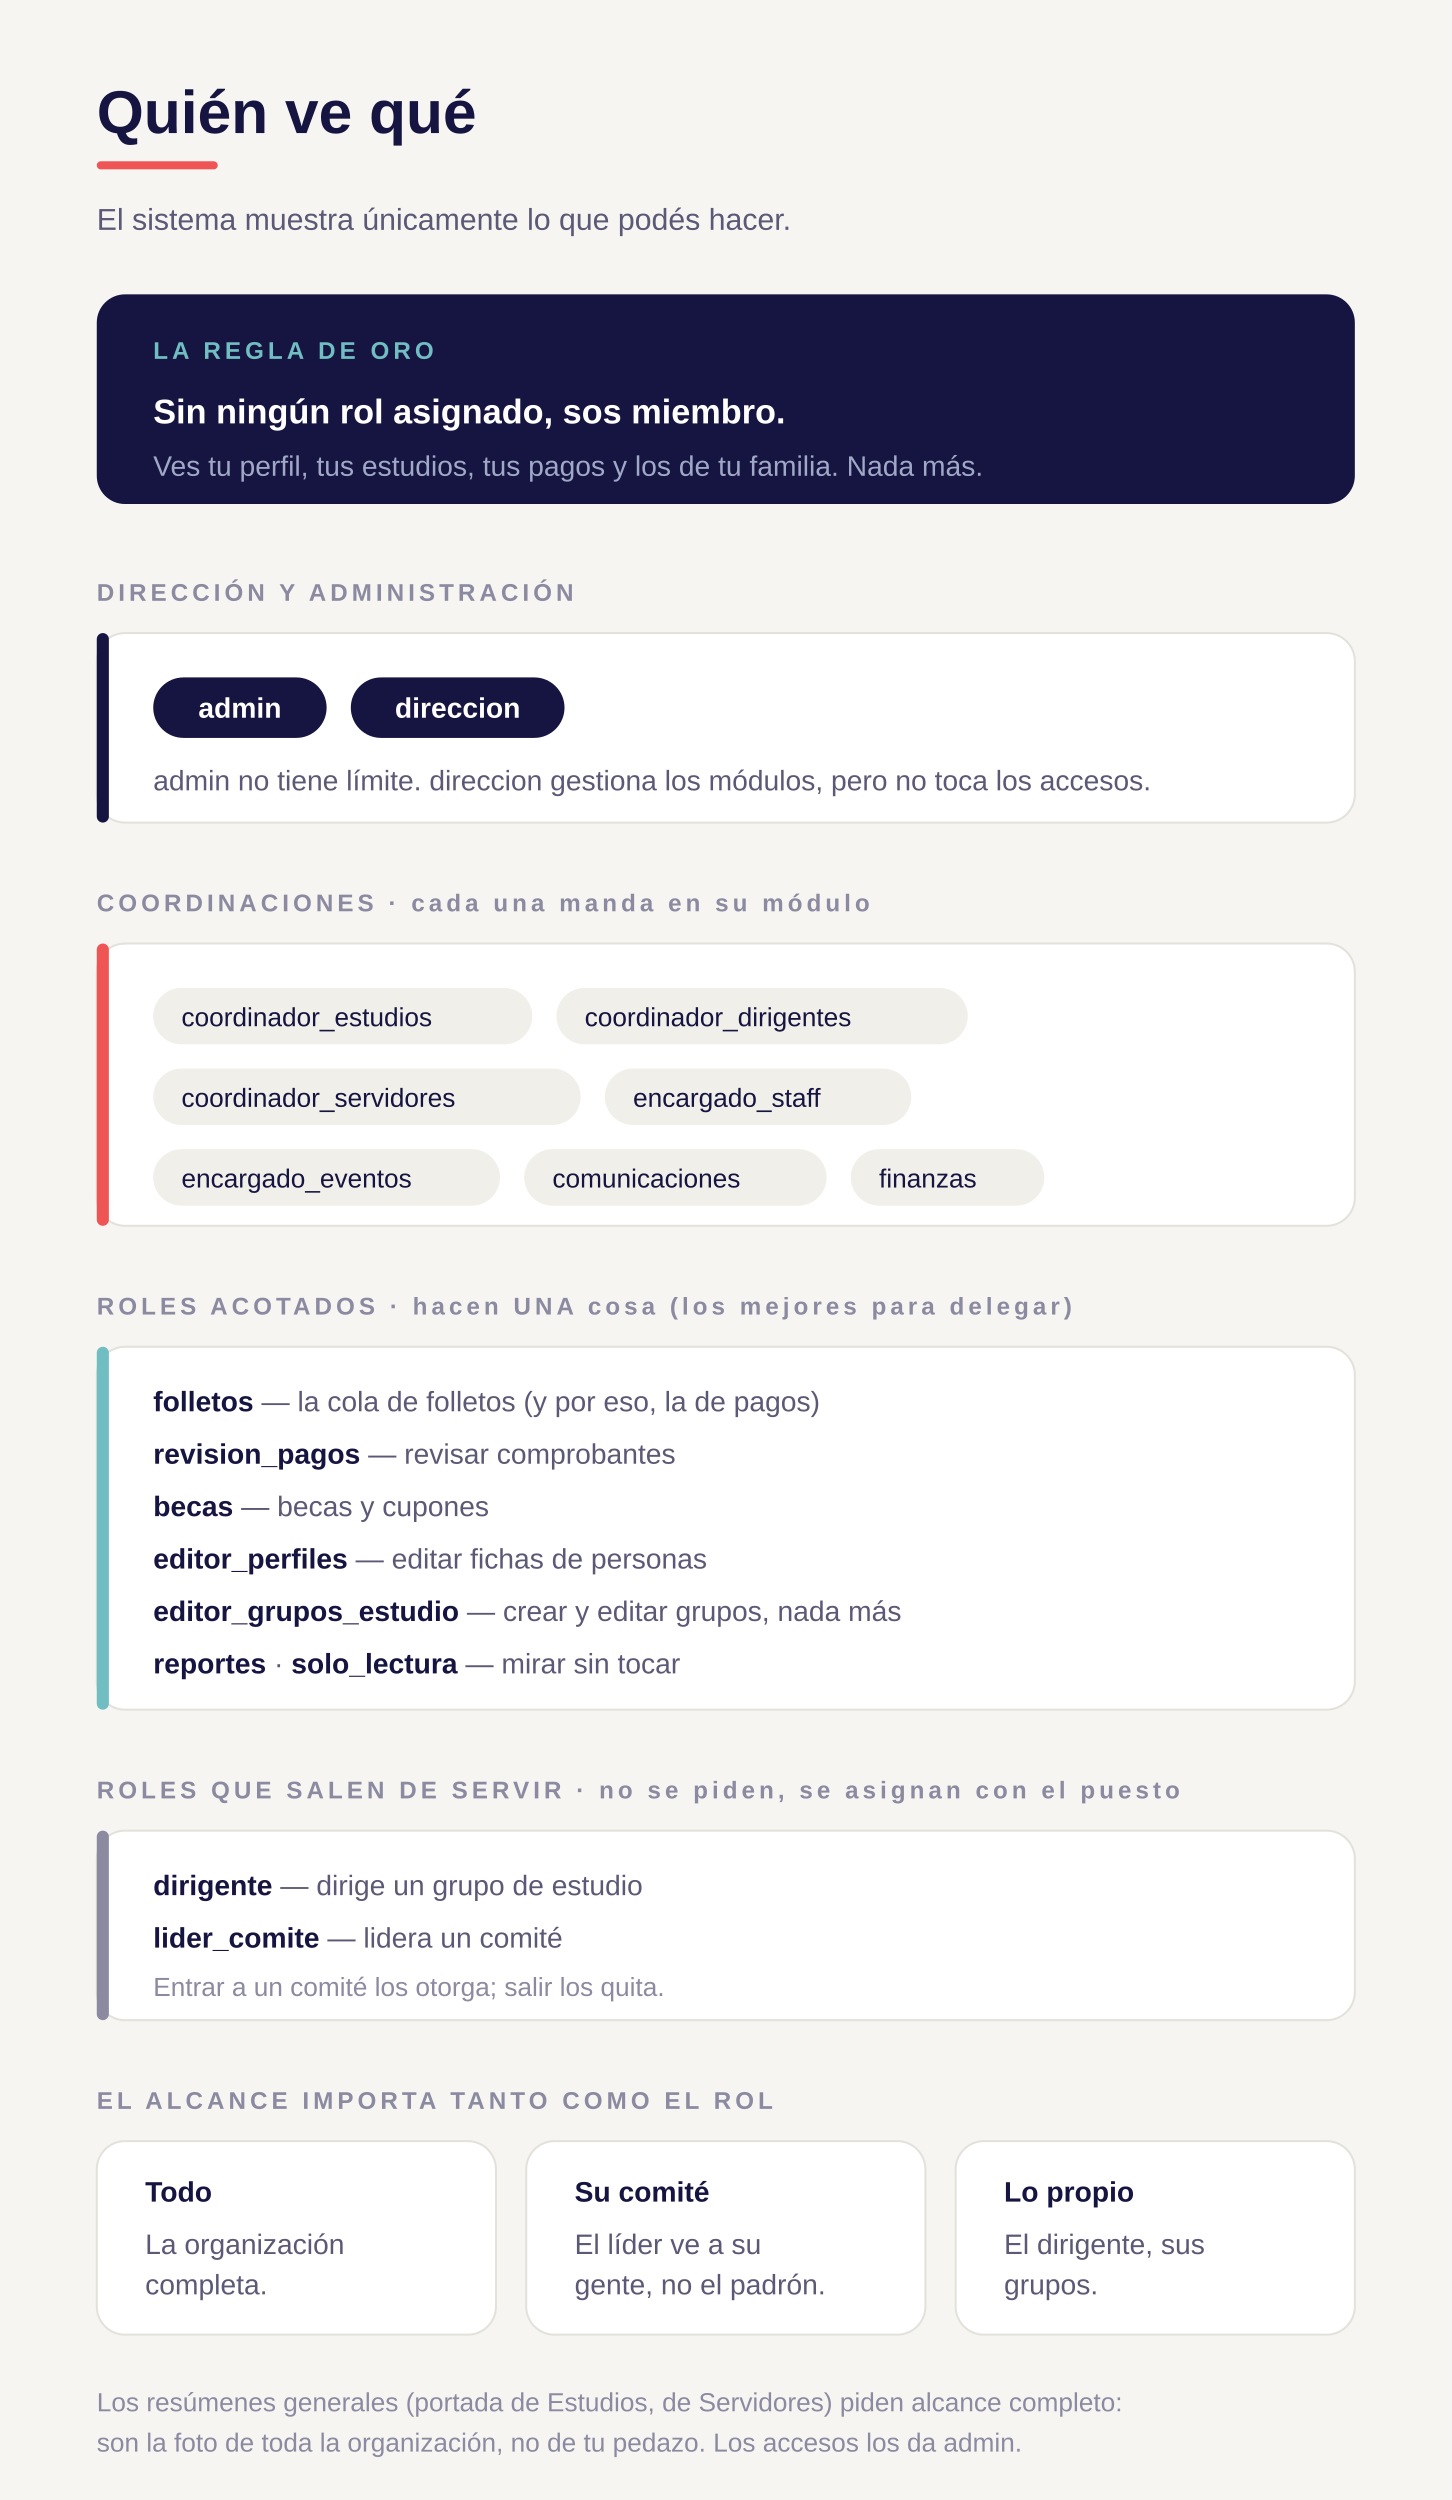
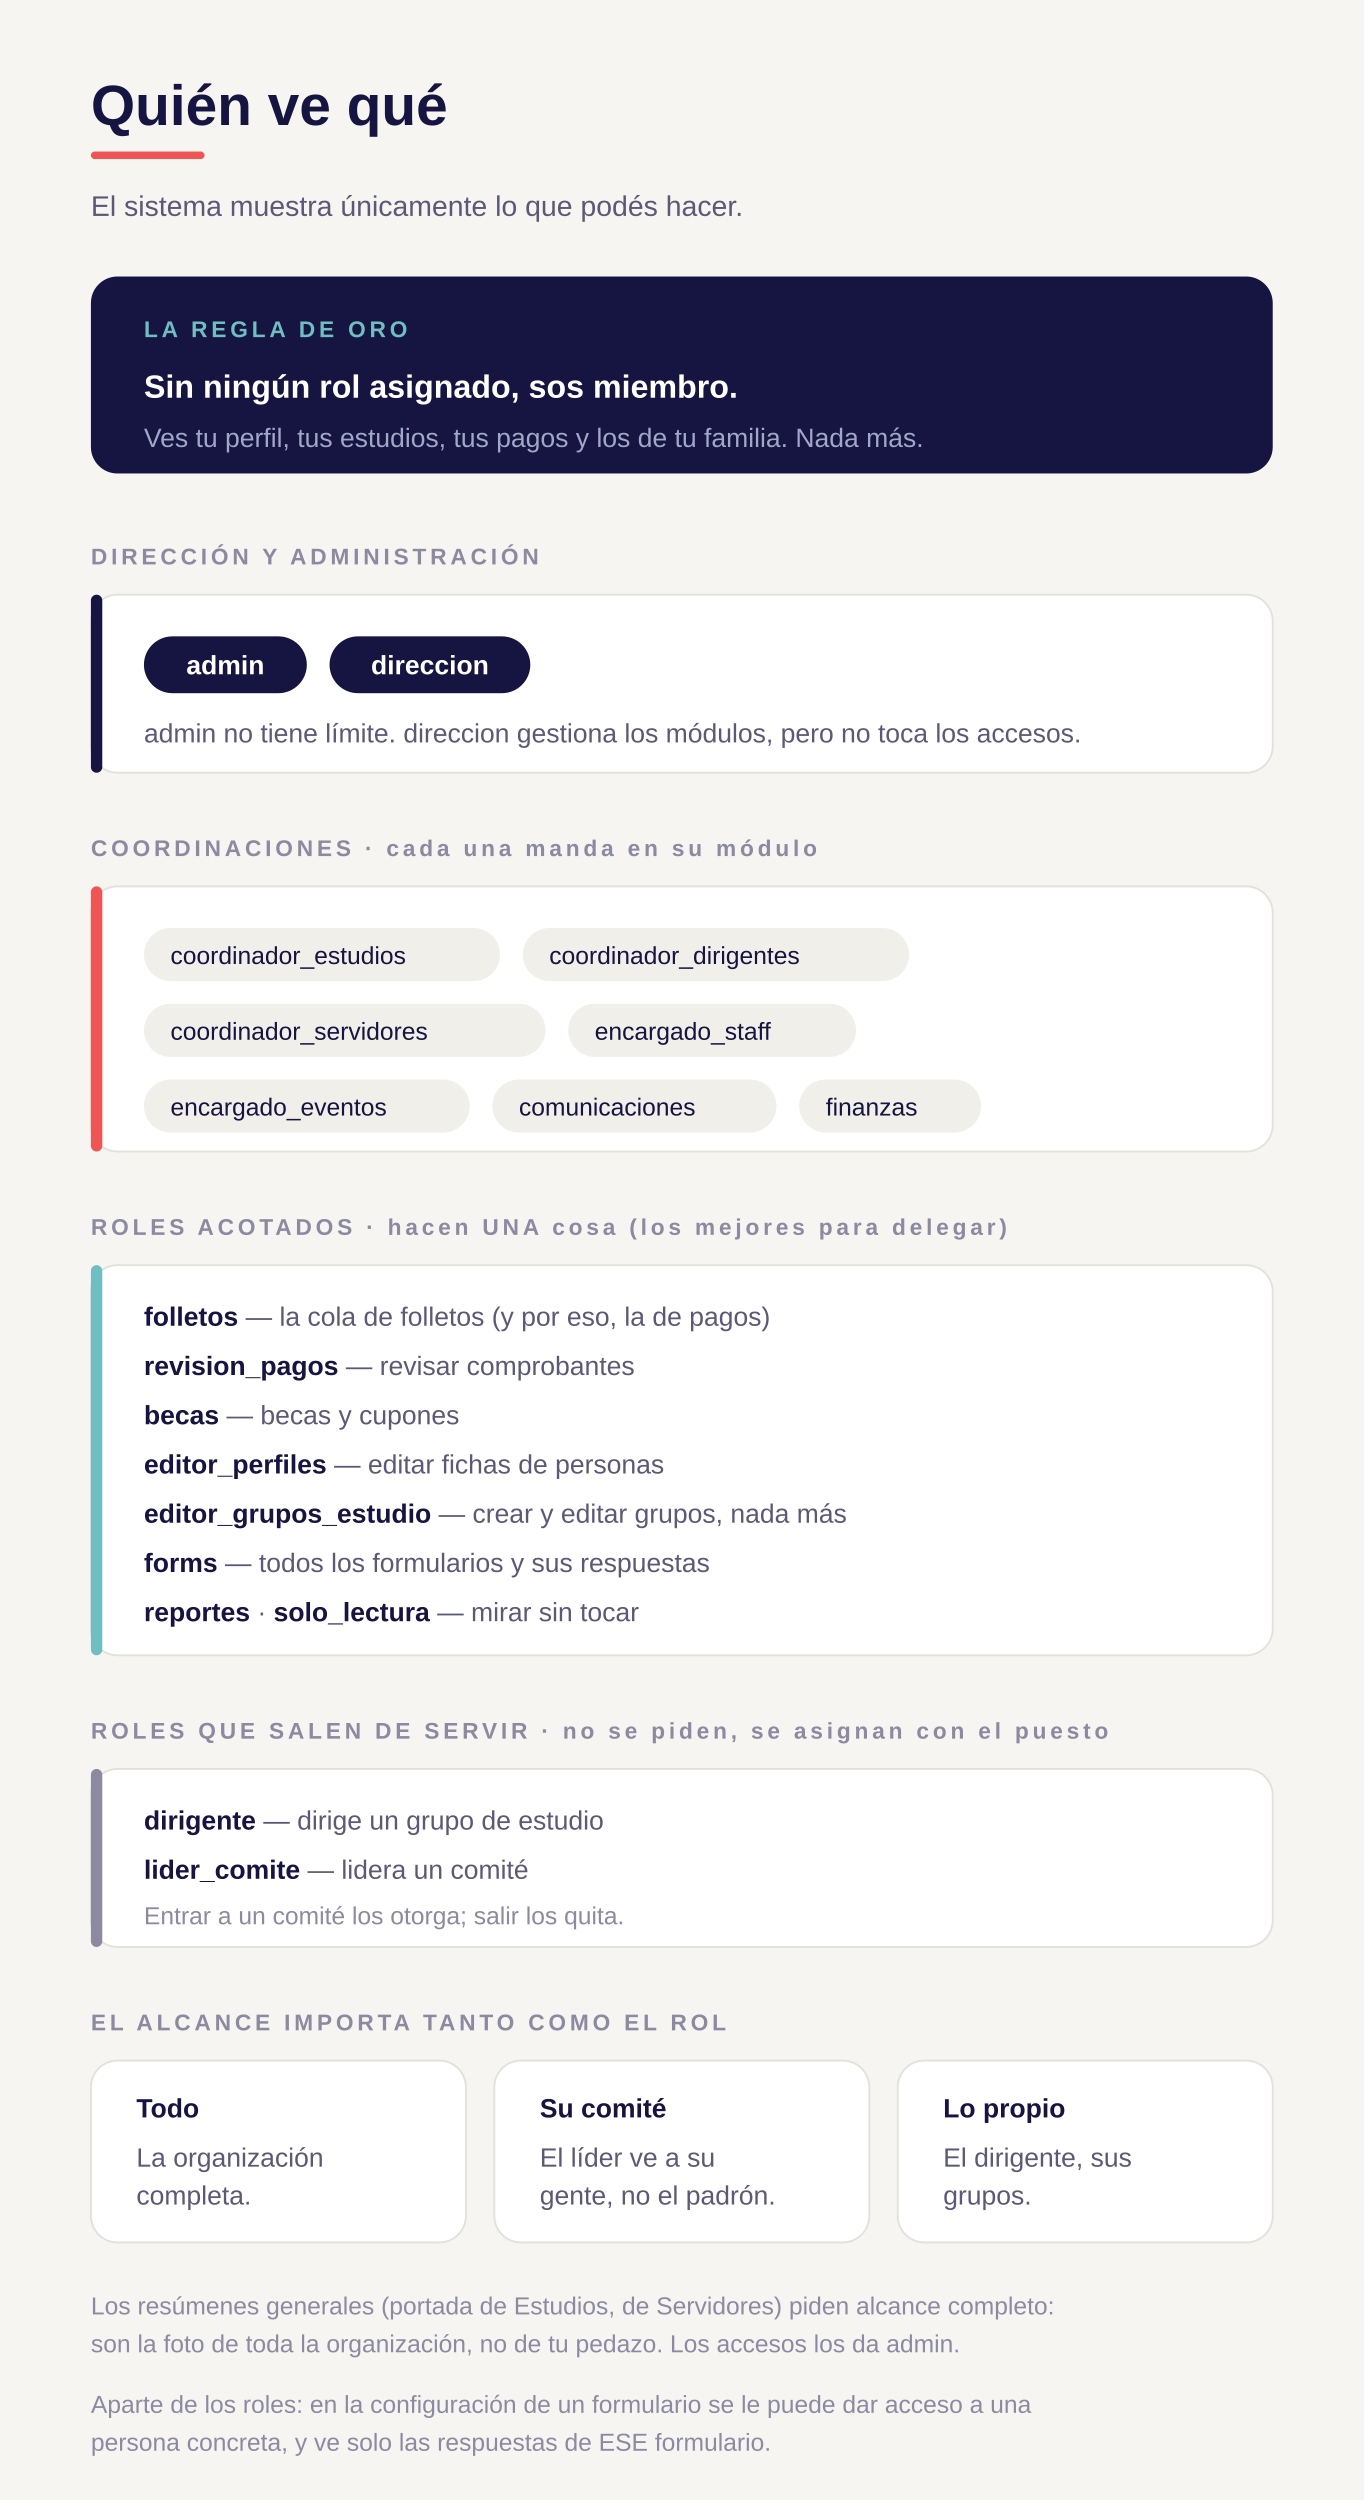
- <svg xmlns="http://www.w3.org/2000/svg" viewBox="0 0 720 1240" role="img" aria-labelledby="t-roles d-roles" font-family="Arial, Helvetica, sans-serif">
-   <rect width="720" height="1240" fill="#F6F5F2" />
+ <svg xmlns="http://www.w3.org/2000/svg" viewBox="0 0 720 1320" role="img" aria-labelledby="t-roles d-roles" font-family="Arial, Helvetica, sans-serif">
+   <rect width="720" height="1320" fill="#F6F5F2" />
  <text x="48" y="66" font-size="30" font-weight="bold" fill="#161440">Quién ve qué</text>
  <rect x="48" y="80" width="60" height="4" rx="2" fill="#EF5554" />
  <text x="48" y="114" font-size="15" fill="#5B5975">El sistema muestra únicamente lo que podés hacer.</text>
  <g>
    <rect x="48" y="146" width="624" height="104" rx="14" fill="#161440" />
    <text x="76" y="178" font-size="12" font-weight="bold" fill="#70BDC2" letter-spacing="2">LA REGLA DE ORO</text>
    <text x="76" y="210" font-size="17" font-weight="bold" fill="#FFFFFF">Sin ningún rol asignado, sos miembro.</text>
    <text x="76" y="236" font-size="14" fill="#9FA8C7">Ves tu perfil, tus estudios, tus pagos y los de tu familia. Nada más.</text>
  </g>
  <text x="48" y="298" font-size="12" font-weight="bold" fill="#8B8AA0" letter-spacing="2">DIRECCIÓN Y ADMINISTRACIÓN</text>
  <g>
    <rect x="48" y="314" width="624" height="94" rx="14" fill="#FFFFFF" stroke="#E2E1DA" />
    <rect x="48" y="314" width="6" height="94" rx="3" fill="#161440" />
    <g font-size="14" font-weight="bold" fill="#FFFFFF" text-anchor="middle">
      <rect x="76" y="336" width="86" height="30" rx="15" fill="#161440" />
      <text x="119" y="356">admin</text>
      <rect x="174" y="336" width="106" height="30" rx="15" fill="#161440" />
      <text x="227" y="356">direccion</text>
    </g>
    <text x="76" y="392" font-size="14" fill="#5B5975">admin no tiene límite. direccion gestiona los módulos, pero no toca los accesos.</text>
  </g>
  <text x="48" y="452" font-size="12" font-weight="bold" fill="#8B8AA0" letter-spacing="2">COORDINACIONES · cada una manda en su módulo</text>
  <g>
    <rect x="48" y="468" width="624" height="140" rx="14" fill="#FFFFFF" stroke="#E2E1DA" />
    <rect x="48" y="468" width="6" height="140" rx="3" fill="#EF5554" />
    <g font-size="13" fill="#161440">
      <rect x="76" y="490" width="188" height="28" rx="14" fill="#F0EFE9" />
      <text x="90" y="509">coordinador_estudios</text>
      <rect x="276" y="490" width="204" height="28" rx="14" fill="#F0EFE9" />
      <text x="290" y="509">coordinador_dirigentes</text>
      <rect x="76" y="530" width="212" height="28" rx="14" fill="#F0EFE9" />
      <text x="90" y="549">coordinador_servidores</text>
      <rect x="300" y="530" width="152" height="28" rx="14" fill="#F0EFE9" />
      <text x="314" y="549">encargado_staff</text>
      <rect x="76" y="570" width="172" height="28" rx="14" fill="#F0EFE9" />
      <text x="90" y="589">encargado_eventos</text>
      <rect x="260" y="570" width="150" height="28" rx="14" fill="#F0EFE9" />
      <text x="274" y="589">comunicaciones</text>
      <rect x="422" y="570" width="96" height="28" rx="14" fill="#F0EFE9" />
      <text x="436" y="589">finanzas</text>
    </g>
  </g>
  <text x="48" y="652" font-size="12" font-weight="bold" fill="#8B8AA0" letter-spacing="2">ROLES ACOTADOS · hacen UNA cosa (los mejores para delegar)</text>
  <g>
-     <rect x="48" y="668" width="624" height="180" rx="14" fill="#FFFFFF" stroke="#E2E1DA" />
-     <rect x="48" y="668" width="6" height="180" rx="3" fill="#70BDC2" />
+     <rect x="48" y="668" width="624" height="206" rx="14" fill="#FFFFFF" stroke="#E2E1DA" />
+     <rect x="48" y="668" width="6" height="206" rx="3" fill="#70BDC2" />
    <g font-size="14" fill="#5B5975">
      <text x="76" y="700">
        <tspan font-weight="bold" fill="#161440">folletos</tspan> — la cola de folletos (y por eso, la de pagos)</text>
      <text x="76" y="726">
        <tspan font-weight="bold" fill="#161440">revision_pagos</tspan> — revisar comprobantes</text>
      <text x="76" y="752">
        <tspan font-weight="bold" fill="#161440">becas</tspan> — becas y cupones</text>
      <text x="76" y="778">
        <tspan font-weight="bold" fill="#161440">editor_perfiles</tspan> — editar fichas de personas</text>
      <text x="76" y="804">
        <tspan font-weight="bold" fill="#161440">editor_grupos_estudio</tspan> — crear y editar grupos, nada más</text>
      <text x="76" y="830">
+         <tspan font-weight="bold" fill="#161440">forms</tspan> — todos los formularios y sus respuestas</text>
+       <text x="76" y="856">
        <tspan font-weight="bold" fill="#161440">reportes</tspan> · <tspan font-weight="bold" fill="#161440">solo_lectura</tspan> — mirar sin tocar</text>
    </g>
  </g>
-   <text x="48" y="892" font-size="12" font-weight="bold" fill="#8B8AA0" letter-spacing="2">ROLES QUE SALEN DE SERVIR · no se piden, se asignan con el puesto</text>
+   <text x="48" y="918" font-size="12" font-weight="bold" fill="#8B8AA0" letter-spacing="2">ROLES QUE SALEN DE SERVIR · no se piden, se asignan con el puesto</text>
  <g>
-     <rect x="48" y="908" width="624" height="94" rx="14" fill="#FFFFFF" stroke="#E2E1DA" />
-     <rect x="48" y="908" width="6" height="94" rx="3" fill="#8B8AA0" />
+     <rect x="48" y="934" width="624" height="94" rx="14" fill="#FFFFFF" stroke="#E2E1DA" />
+     <rect x="48" y="934" width="6" height="94" rx="3" fill="#8B8AA0" />
    <g font-size="14" fill="#5B5975">
-       <text x="76" y="940">
+       <text x="76" y="966">
        <tspan font-weight="bold" fill="#161440">dirigente</tspan> — dirige un grupo de estudio</text>
-       <text x="76" y="966">
+       <text x="76" y="992">
        <tspan font-weight="bold" fill="#161440">lider_comite</tspan> — lidera un comité</text>
    </g>
-     <text x="76" y="990" font-size="13" fill="#8B8AA0">Entrar a un comité los otorga; salir los quita.</text>
+     <text x="76" y="1016" font-size="13" fill="#8B8AA0">Entrar a un comité los otorga; salir los quita.</text>
  </g>
-   <text x="48" y="1046" font-size="12" font-weight="bold" fill="#8B8AA0" letter-spacing="2">EL ALCANCE IMPORTA TANTO COMO EL ROL</text>
+   <text x="48" y="1072" font-size="12" font-weight="bold" fill="#8B8AA0" letter-spacing="2">EL ALCANCE IMPORTA TANTO COMO EL ROL</text>
  <g font-size="14">
-     <rect x="48" y="1062" width="198" height="96" rx="14" fill="#FFFFFF" stroke="#E2E1DA" />
-     <text x="72" y="1092" font-weight="bold" fill="#161440">Todo</text>
-     <text x="72" y="1118" fill="#5B5975">La organización</text>
-     <text x="72" y="1138" fill="#5B5975">completa.</text>
-     <rect x="261" y="1062" width="198" height="96" rx="14" fill="#FFFFFF" stroke="#E2E1DA" />
-     <text x="285" y="1092" font-weight="bold" fill="#161440">Su comité</text>
-     <text x="285" y="1118" fill="#5B5975">El líder ve a su</text>
-     <text x="285" y="1138" fill="#5B5975">gente, no el padrón.</text>
-     <rect x="474" y="1062" width="198" height="96" rx="14" fill="#FFFFFF" stroke="#E2E1DA" />
-     <text x="498" y="1092" font-weight="bold" fill="#161440">Lo propio</text>
-     <text x="498" y="1118" fill="#5B5975">El dirigente, sus</text>
-     <text x="498" y="1138" fill="#5B5975">grupos.</text>
+     <rect x="48" y="1088" width="198" height="96" rx="14" fill="#FFFFFF" stroke="#E2E1DA" />
+     <text x="72" y="1118" font-weight="bold" fill="#161440">Todo</text>
+     <text x="72" y="1144" fill="#5B5975">La organización</text>
+     <text x="72" y="1164" fill="#5B5975">completa.</text>
+     <rect x="261" y="1088" width="198" height="96" rx="14" fill="#FFFFFF" stroke="#E2E1DA" />
+     <text x="285" y="1118" font-weight="bold" fill="#161440">Su comité</text>
+     <text x="285" y="1144" fill="#5B5975">El líder ve a su</text>
+     <text x="285" y="1164" fill="#5B5975">gente, no el padrón.</text>
+     <rect x="474" y="1088" width="198" height="96" rx="14" fill="#FFFFFF" stroke="#E2E1DA" />
+     <text x="498" y="1118" font-weight="bold" fill="#161440">Lo propio</text>
+     <text x="498" y="1144" fill="#5B5975">El dirigente, sus</text>
+     <text x="498" y="1164" fill="#5B5975">grupos.</text>
  </g>
-   <text x="48" y="1196" font-size="13" fill="#8B8AA0">Los resúmenes generales (portada de Estudios, de Servidores) piden alcance completo:</text>
-   <text x="48" y="1216" font-size="13" fill="#8B8AA0">son la foto de toda la organización, no de tu pedazo. Los accesos los da admin.</text>
+   <text x="48" y="1222" font-size="13" fill="#8B8AA0">Los resúmenes generales (portada de Estudios, de Servidores) piden alcance completo:</text>
+   <text x="48" y="1242" font-size="13" fill="#8B8AA0">son la foto de toda la organización, no de tu pedazo. Los accesos los da admin.</text>
+   <text x="48" y="1274" font-size="13" fill="#8B8AA0">Aparte de los roles: en la configuración de un formulario se le puede dar acceso a una</text>
+   <text x="48" y="1294" font-size="13" fill="#8B8AA0">persona concreta, y ve solo las respuestas de ESE formulario.</text>
</svg>
